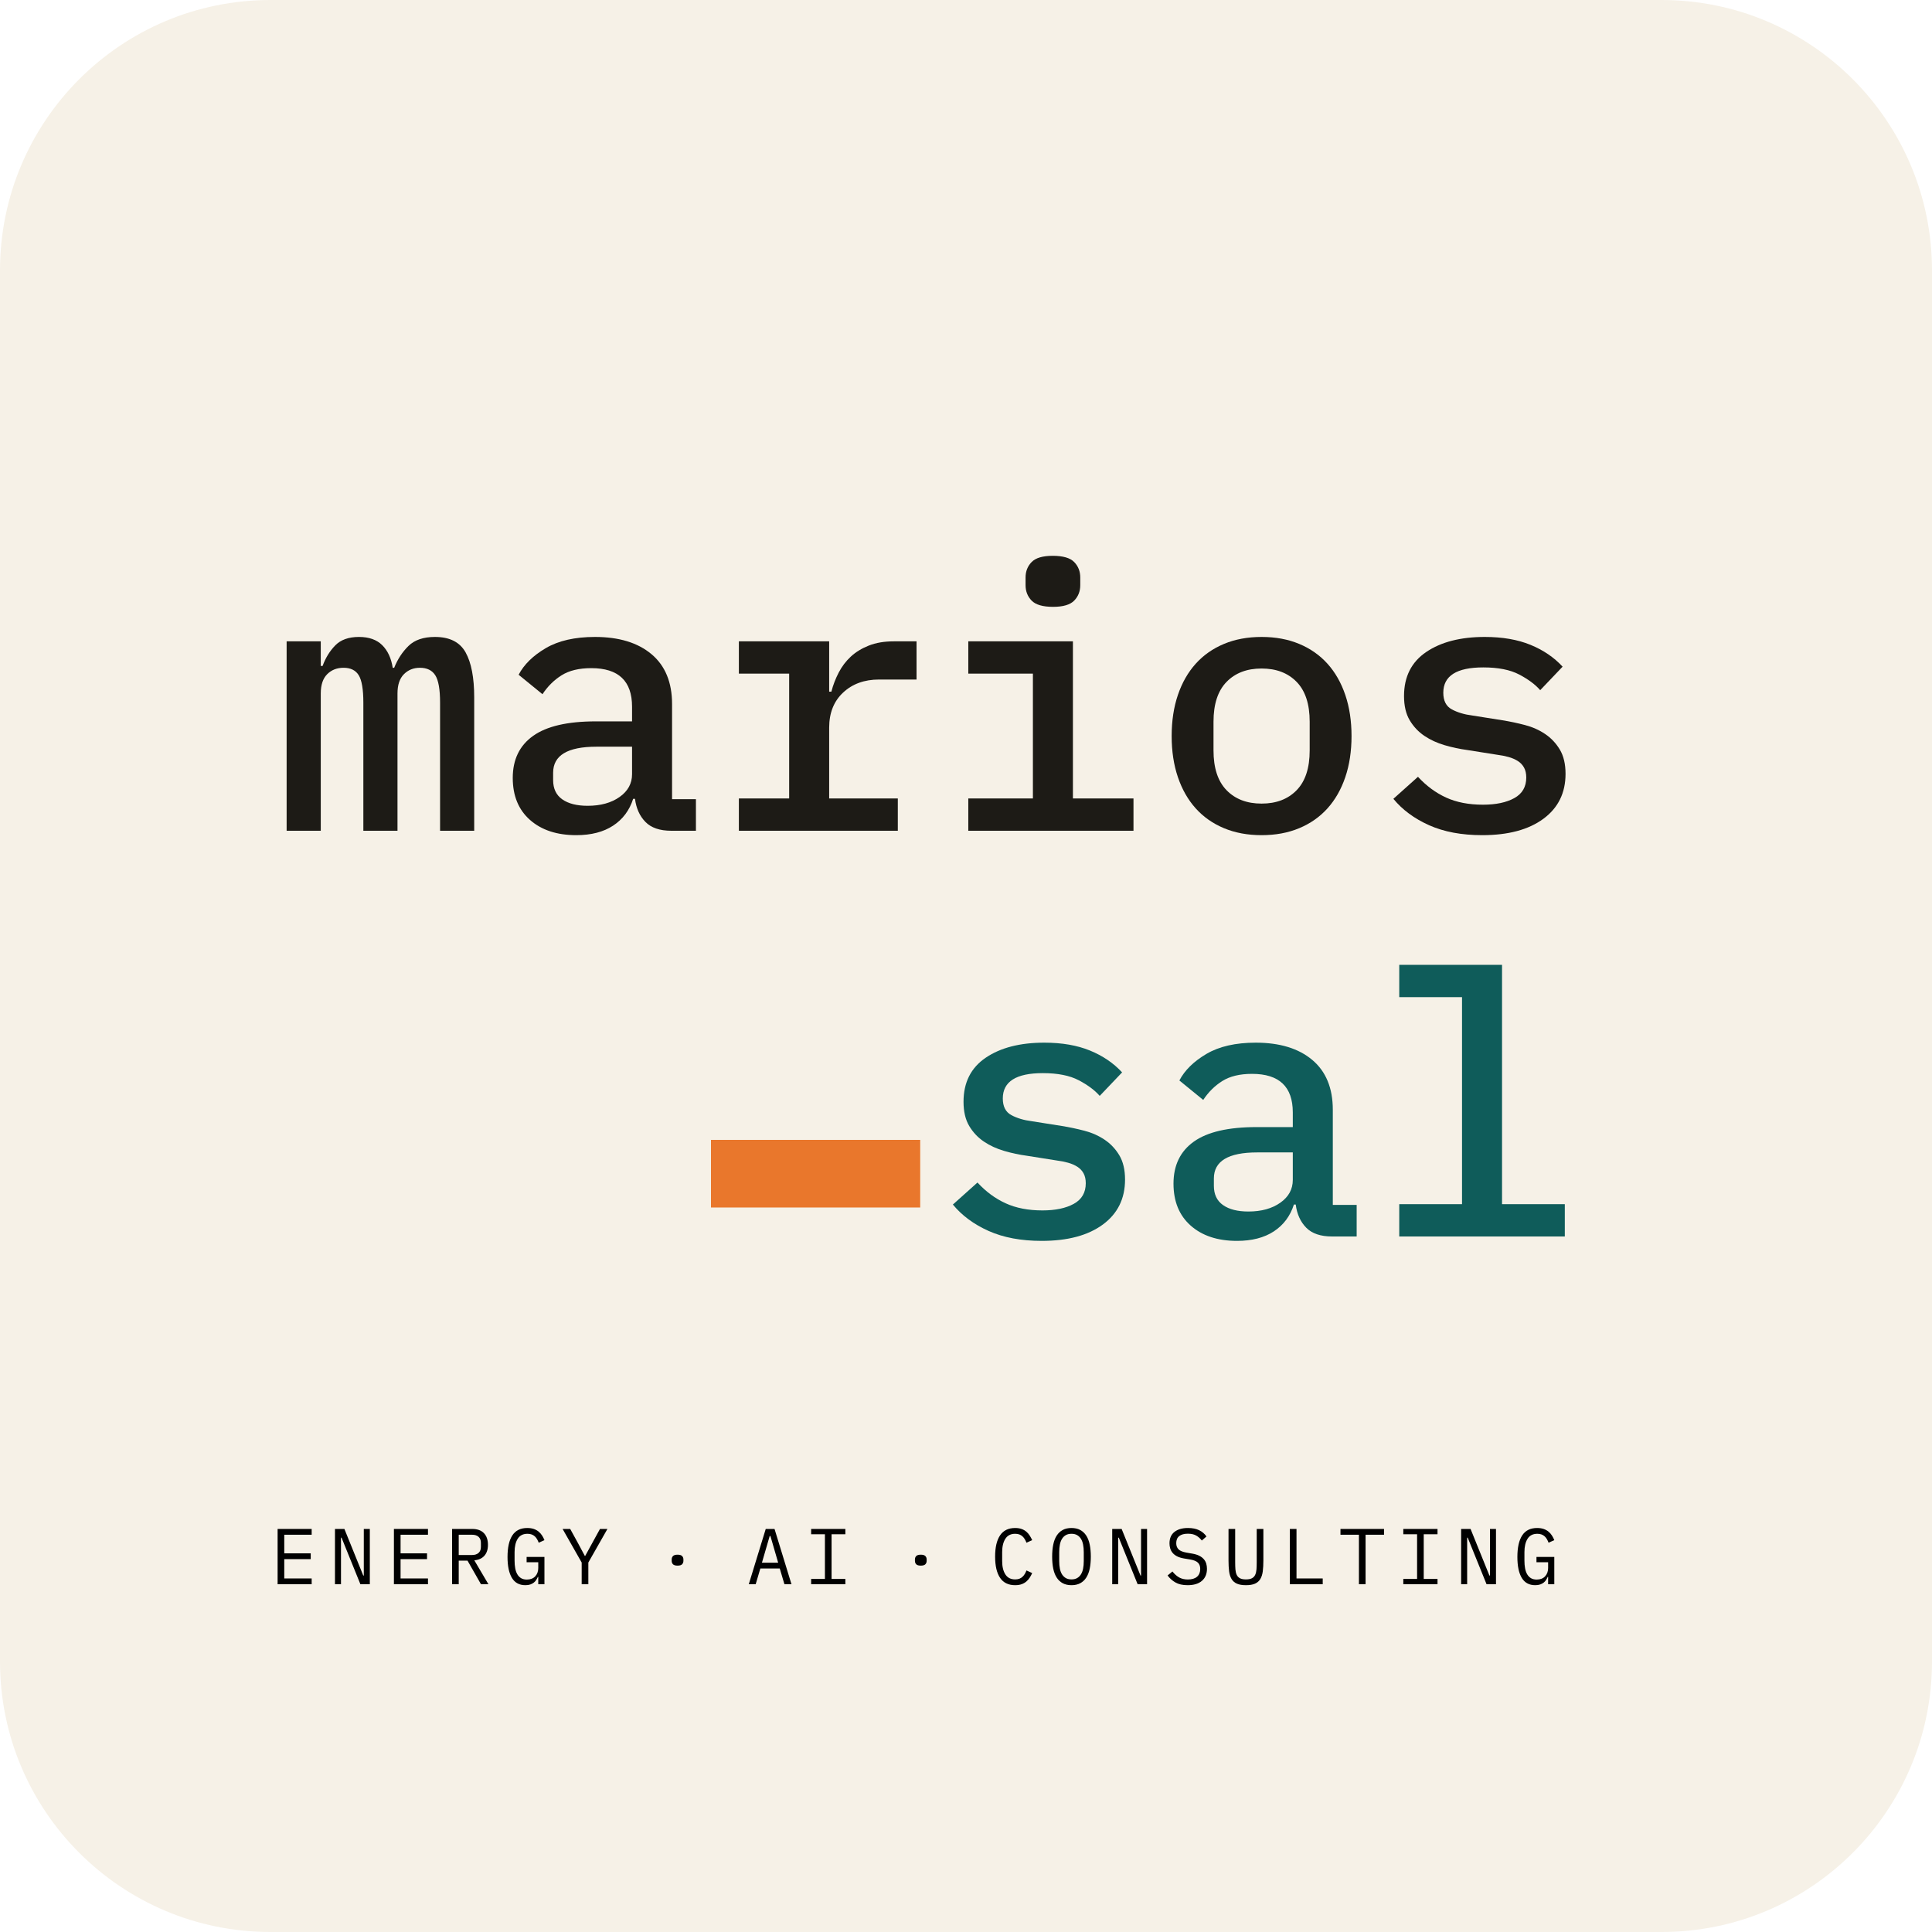
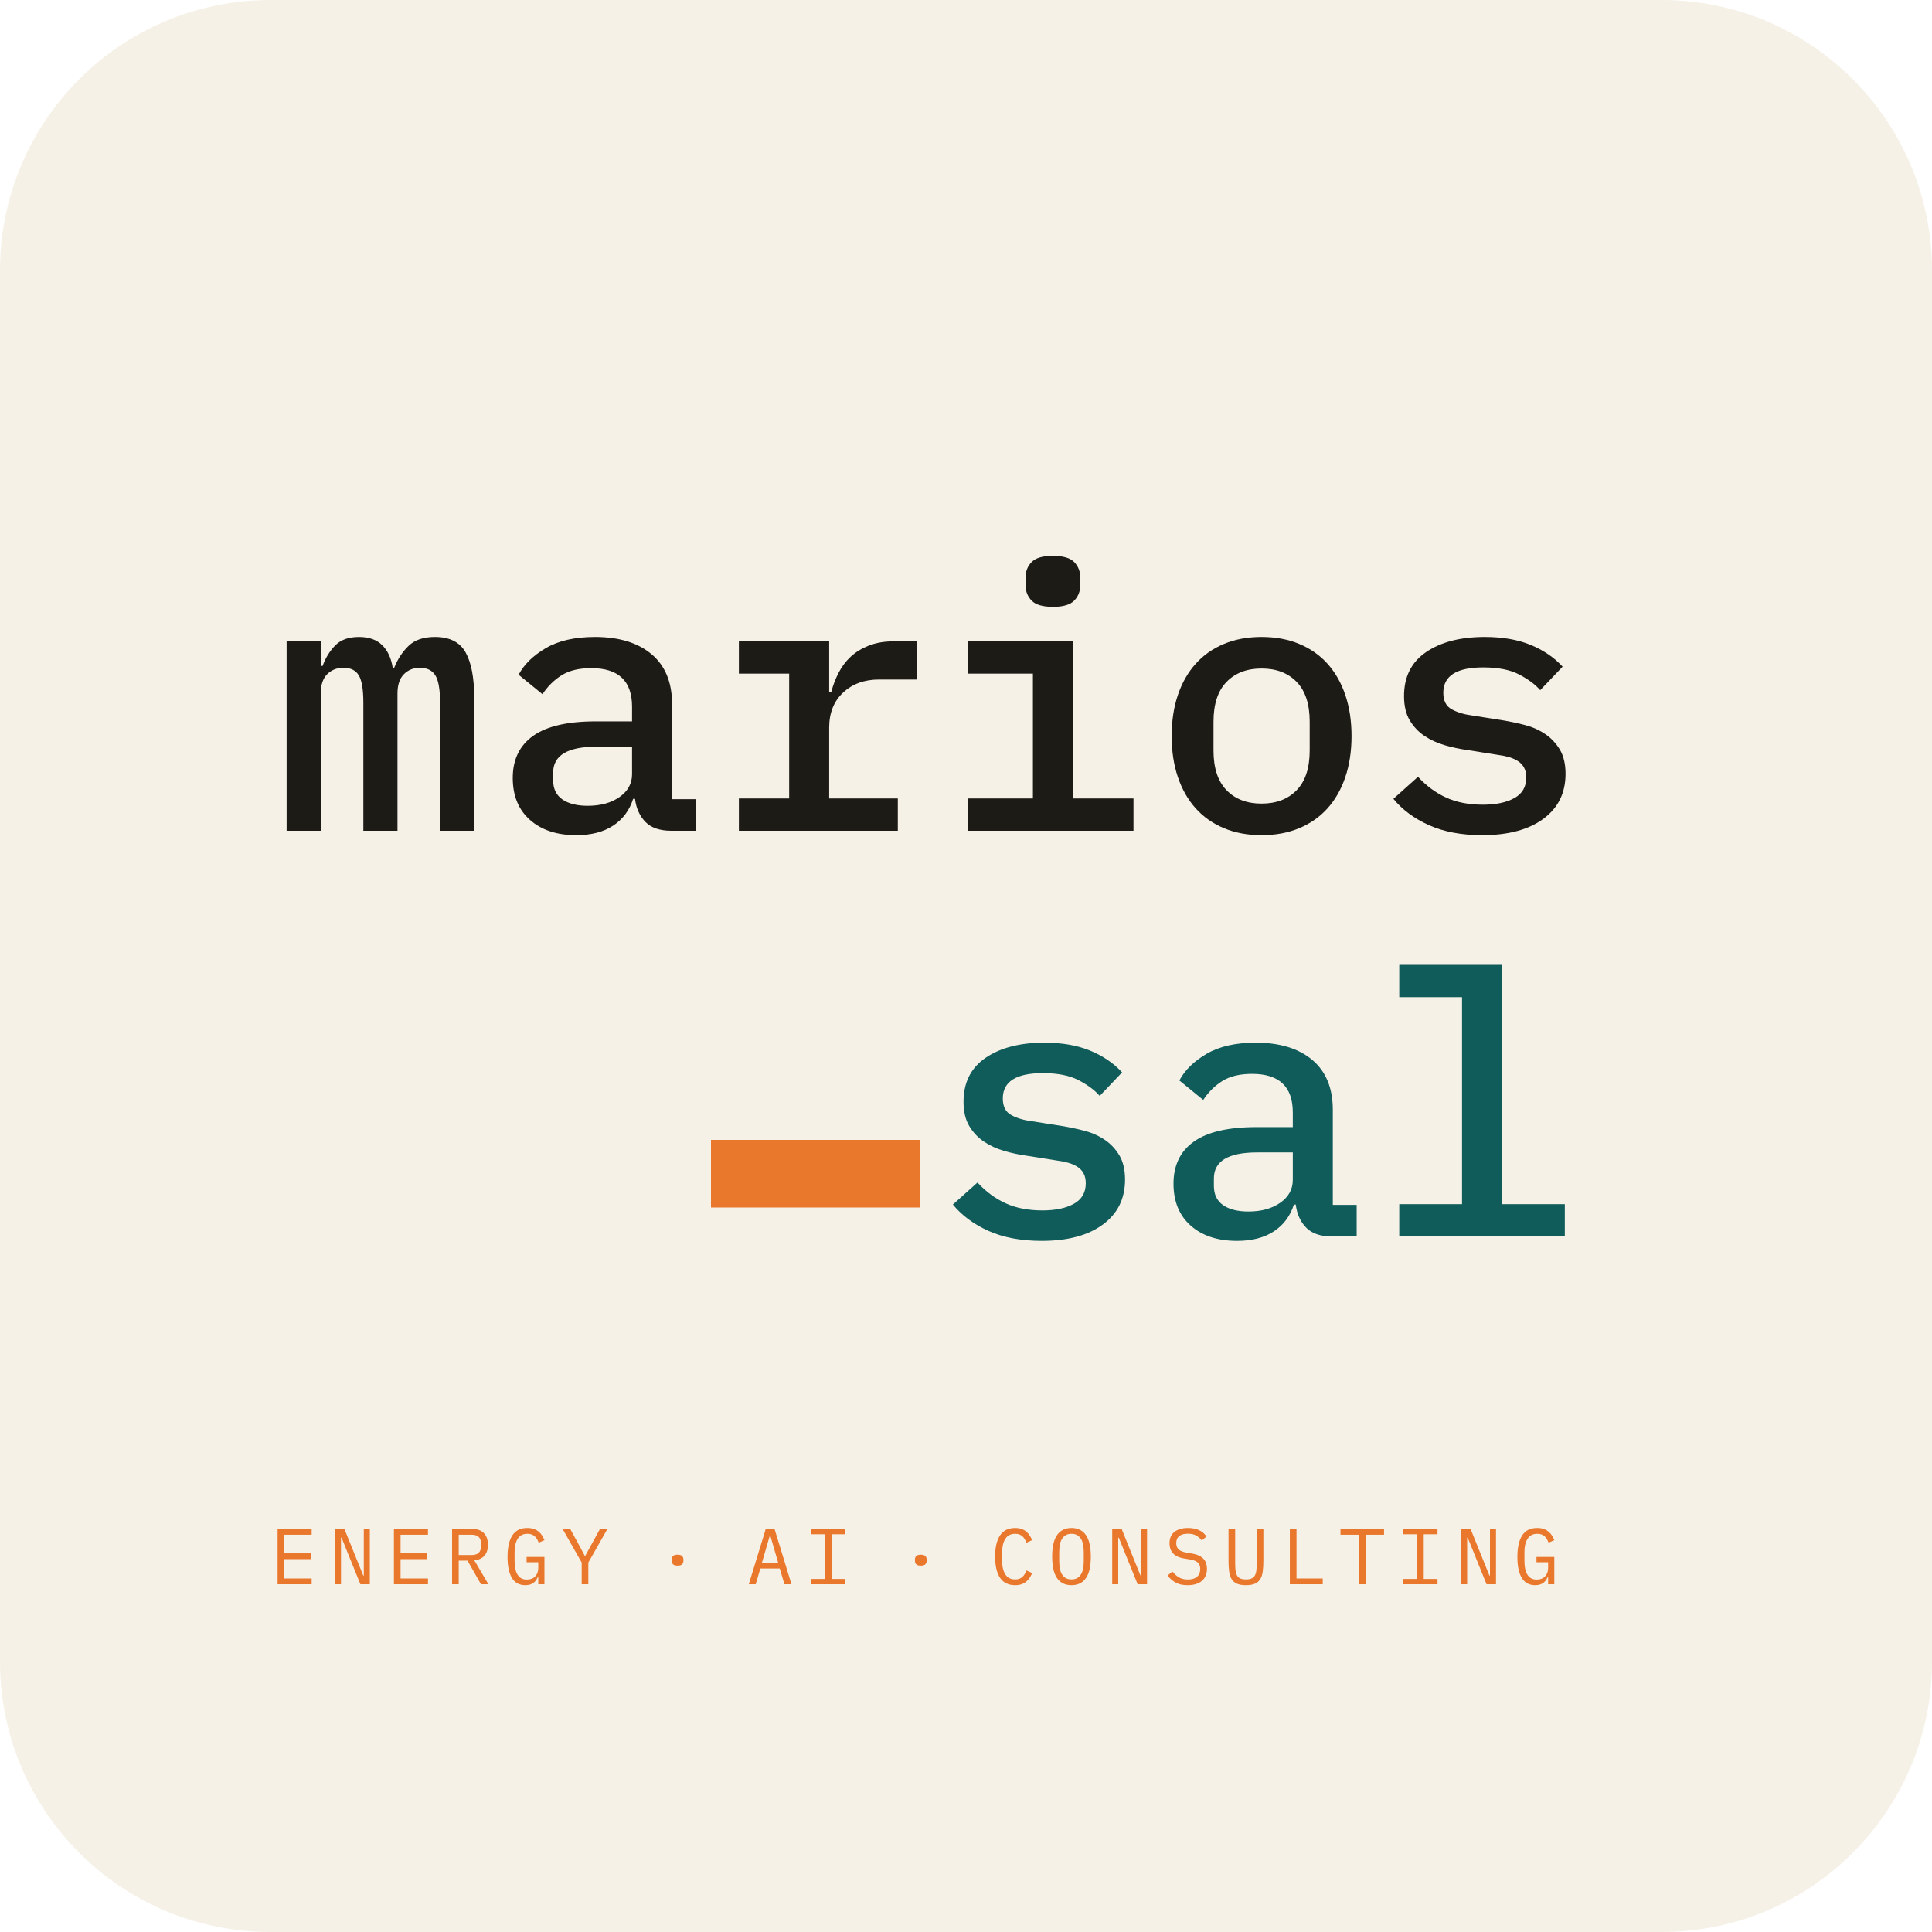
<svg xmlns="http://www.w3.org/2000/svg" viewBox="0 0 200 200">
  <rect class="bg" width="100%" height="100%" rx="28" fill="#f6f1e7" />
  <path d="M29.672 86.0V66.392H33.206V68.938H33.396Q33.852 67.684 34.707 66.81Q35.562 65.936 37.158 65.936Q38.716 65.936 39.571 66.791Q40.426 67.646 40.654 69.128H40.806Q41.338 67.798 42.288 66.867Q43.238 65.936 45.024 65.936Q47.304 65.936 48.197 67.532Q49.09 69.128 49.09 72.206V86.0H45.556V72.738Q45.556 70.686 45.062 69.907Q44.568 69.128 43.466 69.128Q42.478 69.128 41.813 69.793Q41.148 70.458 41.148 71.788V86.0H37.614V72.738Q37.614 70.686 37.139 69.907Q36.664 69.128 35.562 69.128Q34.536 69.128 33.871 69.793Q33.206 70.458 33.206 71.788V86.0Z" fill="#1d1b16" />
  <path d="M69.496 86.0Q67.71 86.0 66.817 85.088Q65.924 84.176 65.734 82.694H65.544Q64.974 84.48 63.473 85.468Q61.972 86.456 59.654 86.456Q56.652 86.456 54.866 84.879Q53.08 83.302 53.08 80.528Q53.08 77.678 55.189 76.177Q57.298 74.676 61.668 74.676H65.43V73.156Q65.43 69.166 61.212 69.166Q59.312 69.166 58.134 69.907Q56.956 70.648 56.158 71.864L53.688 69.85Q54.524 68.254 56.5 67.095Q58.476 65.936 61.592 65.936Q65.316 65.936 67.444 67.722Q69.572 69.508 69.572 72.89V82.732H72.042V86.0ZM60.832 83.416Q62.846 83.416 64.138 82.504Q65.43 81.592 65.43 80.148V77.298H61.744Q57.26 77.298 57.26 79.996V80.756Q57.26 82.086 58.21 82.751Q59.16 83.416 60.832 83.416Z" fill="#1d1b16" />
  <path d="M76.488 82.656H81.694V69.736H76.488V66.392H85.836V71.598H86.064Q86.33 70.572 86.824 69.622Q87.318 68.672 88.078 67.969Q88.838 67.266 89.94 66.829Q91.042 66.392 92.524 66.392H94.88V70.344H91.004Q88.724 70.344 87.28 71.693Q85.836 73.042 85.836 75.322V82.656H92.942V86.0H76.488Z" fill="#1d1b16" />
  <path d="M109.016 62.82Q107.42 62.82 106.793 62.174Q106.166 61.528 106.166 60.578V59.78Q106.166 58.83 106.793 58.184Q107.42 57.538 108.978 57.538Q110.574 57.538 111.201 58.184Q111.828 58.83 111.828 59.78V60.578Q111.828 61.528 111.201 62.174Q110.574 62.82 109.016 62.82ZM100.238 82.656H106.926V69.736H100.238V66.392H111.068V82.656H117.338V86.0H100.238Z" fill="#1d1b16" />
  <path d="M130.6 86.456Q128.434 86.456 126.705 85.734Q124.976 85.012 123.779 83.682Q122.582 82.352 121.936 80.452Q121.29 78.552 121.29 76.196Q121.29 73.84 121.936 71.94Q122.582 70.04 123.779 68.71Q124.976 67.38 126.705 66.658Q128.434 65.936 130.6 65.936Q132.766 65.936 134.495 66.658Q136.224 67.38 137.421 68.71Q138.618 70.04 139.264 71.94Q139.91 73.84 139.91 76.196Q139.91 78.552 139.264 80.452Q138.618 82.352 137.421 83.682Q136.224 85.012 134.495 85.734Q132.766 86.456 130.6 86.456ZM130.6 83.188Q132.88 83.188 134.229 81.801Q135.578 80.414 135.578 77.678V74.714Q135.578 71.978 134.229 70.591Q132.88 69.204 130.6 69.204Q128.32 69.204 126.971 70.591Q125.622 71.978 125.622 74.714V77.678Q125.622 80.414 126.971 81.801Q128.32 83.188 130.6 83.188Z" fill="#1d1b16" />
  <path d="M153.438 86.456Q150.246 86.456 147.947 85.43Q145.648 84.404 144.242 82.694L146.788 80.414Q148.08 81.82 149.695 82.561Q151.31 83.302 153.514 83.302Q155.528 83.302 156.763 82.618Q157.998 81.934 157.998 80.49Q157.998 79.882 157.77 79.464Q157.542 79.046 157.124 78.78Q156.706 78.514 156.155 78.362Q155.604 78.21 154.996 78.134L151.88 77.64Q150.74 77.488 149.562 77.146Q148.384 76.804 147.453 76.177Q146.522 75.55 145.933 74.562Q145.344 73.574 145.344 72.054Q145.344 69.052 147.643 67.494Q149.942 65.936 153.704 65.936Q156.44 65.936 158.435 66.753Q160.43 67.57 161.76 69.014L159.442 71.446Q158.682 70.572 157.276 69.831Q155.87 69.09 153.552 69.09Q149.41 69.09 149.41 71.712Q149.41 72.966 150.303 73.441Q151.196 73.916 152.412 74.068L155.528 74.562Q156.706 74.752 157.865 75.056Q159.024 75.36 159.955 75.987Q160.886 76.614 161.475 77.602Q162.064 78.59 162.064 80.11Q162.064 83.074 159.765 84.765Q157.466 86.456 153.438 86.456Z" fill="#1d1b16" />
  <rect x="73.6" y="118" width="21.66" height="7" fill="#e9772c" />
  <path d="M107.838 128.456Q104.646 128.456 102.347 127.43Q100.048 126.404 98.642 124.694L101.188 122.414Q102.48 123.82 104.095 124.561Q105.71 125.302 107.914 125.302Q109.928 125.302 111.163 124.618Q112.398 123.934 112.398 122.49Q112.398 121.882 112.17 121.464Q111.942 121.046 111.524 120.78Q111.106 120.514 110.555 120.362Q110.004 120.21 109.396 120.134L106.28 119.64Q105.14 119.488 103.962 119.146Q102.784 118.804 101.853 118.177Q100.922 117.55 100.333 116.562Q99.744 115.574 99.744 114.054Q99.744 111.052 102.043 109.494Q104.342 107.936 108.104 107.936Q110.84 107.936 112.835 108.753Q114.83 109.57 116.16 111.014L113.842 113.446Q113.082 112.572 111.676 111.831Q110.27 111.09 107.952 111.09Q103.81 111.09 103.81 113.712Q103.81 114.966 104.703 115.441Q105.596 115.916 106.812 116.068L109.928 116.562Q111.106 116.752 112.265 117.056Q113.424 117.36 114.355 117.987Q115.286 118.614 115.875 119.602Q116.464 120.59 116.464 122.11Q116.464 125.074 114.165 126.765Q111.866 128.456 107.838 128.456Z" fill="#0f5c5a" />
  <path d="M137.896 128.0Q136.11 128.0 135.217 127.088Q134.324 126.176 134.134 124.694H133.944Q133.374 126.48 131.873 127.468Q130.372 128.456 128.054 128.456Q125.052 128.456 123.266 126.879Q121.48 125.302 121.48 122.528Q121.48 119.678 123.589 118.177Q125.698 116.676 130.068 116.676H133.83V115.156Q133.83 111.166 129.612 111.166Q127.712 111.166 126.534 111.907Q125.356 112.648 124.558 113.864L122.088 111.85Q122.924 110.254 124.9 109.095Q126.876 107.936 129.992 107.936Q133.716 107.936 135.844 109.722Q137.972 111.508 137.972 114.89V124.732H140.442V128.0ZM129.232 125.416Q131.246 125.416 132.538 124.504Q133.83 123.592 133.83 122.148V119.298H130.144Q125.66 119.298 125.66 121.996V122.756Q125.66 124.086 126.61 124.751Q127.56 125.416 129.232 125.416Z" fill="#0f5c5a" />
  <path d="M144.85 124.656H151.348V103.224H144.85V99.88H155.49V124.656H161.988V128.0H144.85Z" fill="#0f5c5a" />
-   <path d="M28.738 164.0V158.276H32.264V158.875H29.427V160.802H32.166V161.401H29.427V163.401H32.264V164.0Z" fill="#1d1b162" />
-   <path d="M35.357 159.178H35.299V164.0H34.676V158.276H35.652L37.603 163.098H37.661V158.276H38.284V164.0H37.308Z" fill="#1d1b162" />
-   <path d="M40.778 164.0V158.276H44.304V158.875H41.467V160.802H44.206V161.401H41.467V163.401H44.304V164.0Z" fill="#1d1b162" />
-   <path d="M47.487 164.0H46.798V158.276H48.881Q49.676 158.276 50.094 158.711Q50.513 159.146 50.513 159.925Q50.513 160.622 50.152 161.04Q49.791 161.458 49.102 161.524L50.562 164.0H49.791L48.397 161.556H47.487ZM48.864 160.974Q49.299 160.974 49.541 160.757Q49.783 160.54 49.783 160.138V159.711Q49.783 159.31 49.541 159.092Q49.299 158.875 48.864 158.875H47.487V160.974Z" fill="#1d1b162" />
-   <path d="M55.721 163.237H55.68Q55.606 163.401 55.508 163.557Q55.409 163.713 55.257 163.832Q55.106 163.951 54.893 164.025Q54.679 164.098 54.384 164.098Q53.449 164.098 52.994 163.344Q52.539 162.59 52.539 161.179Q52.539 159.703 53.039 158.941Q53.54 158.178 54.581 158.178Q54.983 158.178 55.278 158.285Q55.573 158.391 55.782 158.572Q55.991 158.752 56.131 158.978Q56.27 159.203 56.36 159.433L55.77 159.703Q55.696 159.515 55.602 159.346Q55.508 159.178 55.372 159.051Q55.237 158.924 55.048 158.85Q54.86 158.777 54.606 158.777Q53.917 158.777 53.593 159.293Q53.269 159.81 53.269 160.671V161.556Q53.269 161.991 53.335 162.348Q53.4 162.704 53.552 162.967Q53.704 163.229 53.945 163.373Q54.187 163.516 54.54 163.516Q55.098 163.516 55.409 163.18Q55.721 162.844 55.721 162.311V161.72H54.515V161.171H56.36V164.0H55.721Z" fill="#1d1b162" />
-   <path d="M60.216 164.0V161.753L58.239 158.276H59.027L59.847 159.769L60.544 161.073H60.576L61.29 159.769L62.11 158.276H62.881L60.904 161.753V164.0Z" fill="#1d1b162" />
-   <path d="M70.14 162.073Q69.804 162.073 69.668 161.934Q69.533 161.794 69.533 161.581V161.433Q69.533 161.22 69.668 161.081Q69.804 160.941 70.14 160.941Q70.476 160.941 70.611 161.081Q70.747 161.22 70.747 161.433V161.581Q70.747 161.794 70.611 161.934Q70.476 162.073 70.14 162.073Z" fill="#1d1b162" />
-   <path d="M81.204 164.0 80.72 162.368H78.711L78.228 164.0H77.514L79.269 158.276H80.179L81.934 164.0ZM79.753 159.006H79.679L78.875 161.77H80.556Z" fill="#1d1b162" />
-   <path d="M83.969 164.0V163.451H85.396V158.826H83.969V158.276H87.511V158.826H86.084V163.451H87.511V164.0Z" fill="#1d1b162" />
-   <path d="M95.32 162.073Q94.984 162.073 94.848 161.934Q94.713 161.794 94.713 161.581V161.433Q94.713 161.22 94.848 161.081Q94.984 160.941 95.32 160.941Q95.656 160.941 95.791 161.081Q95.927 161.22 95.927 161.433V161.581Q95.927 161.794 95.791 161.934Q95.656 162.073 95.32 162.073Z" fill="#1d1b162" />
-   <path d="M105.089 164.098Q104.039 164.098 103.526 163.336Q103.014 162.573 103.014 161.138Q103.014 159.703 103.526 158.941Q104.039 158.178 105.089 158.178Q105.482 158.178 105.769 158.285Q106.056 158.391 106.261 158.572Q106.466 158.752 106.606 158.978Q106.745 159.203 106.852 159.433L106.261 159.703Q106.187 159.515 106.089 159.346Q105.991 159.178 105.855 159.051Q105.72 158.924 105.535 158.85Q105.351 158.777 105.089 158.777Q104.408 158.777 104.076 159.293Q103.744 159.81 103.744 160.671V161.606Q103.744 162.467 104.076 162.983Q104.408 163.5 105.089 163.5Q105.351 163.5 105.535 163.426Q105.72 163.352 105.855 163.225Q105.991 163.098 106.089 162.93Q106.187 162.762 106.261 162.573L106.852 162.844Q106.745 163.082 106.606 163.303Q106.466 163.524 106.261 163.705Q106.056 163.885 105.769 163.992Q105.482 164.098 105.089 164.098Z" fill="#1d1b162" />
-   <path d="M110.92 164.098Q110.395 164.098 110.018 163.897Q109.641 163.697 109.395 163.319Q109.149 162.942 109.034 162.393Q108.919 161.843 108.919 161.138Q108.919 160.441 109.034 159.888Q109.149 159.334 109.395 158.957Q109.641 158.58 110.018 158.379Q110.395 158.178 110.92 158.178Q111.445 158.178 111.822 158.379Q112.199 158.58 112.445 158.957Q112.691 159.334 112.806 159.888Q112.921 160.441 112.921 161.138Q112.921 161.843 112.806 162.393Q112.691 162.942 112.445 163.319Q112.199 163.697 111.822 163.897Q111.445 164.098 110.92 164.098ZM110.92 163.5Q111.264 163.5 111.502 163.364Q111.74 163.229 111.896 162.983Q112.052 162.737 112.121 162.389Q112.191 162.04 112.191 161.606V160.671Q112.191 160.244 112.121 159.892Q112.052 159.539 111.896 159.293Q111.74 159.047 111.502 158.912Q111.264 158.777 110.92 158.777Q110.576 158.777 110.338 158.912Q110.1 159.047 109.944 159.293Q109.788 159.539 109.719 159.892Q109.649 160.244 109.649 160.671V161.606Q109.649 162.04 109.719 162.389Q109.788 162.737 109.944 162.983Q110.1 163.229 110.338 163.364Q110.576 163.5 110.92 163.5Z" fill="#1d1b162" />
-   <path d="M115.817 159.178H115.759V164.0H115.136V158.276H116.112L118.063 163.098H118.121V158.276H118.744V164.0H117.768Z" fill="#1d1b162" />
-   <path d="M122.944 164.098Q122.173 164.098 121.681 163.815Q121.189 163.533 120.869 163.09L121.369 162.68Q121.705 163.098 122.078 163.303Q122.452 163.508 122.968 163.508Q123.591 163.508 123.919 163.221Q124.247 162.934 124.247 162.417Q124.247 161.999 124.01 161.766Q123.772 161.532 123.181 161.433L122.542 161.327Q122.124 161.253 121.841 161.105Q121.558 160.958 121.386 160.749Q121.213 160.54 121.14 160.29Q121.066 160.039 121.066 159.769Q121.066 158.982 121.582 158.58Q122.099 158.178 122.976 158.178Q123.665 158.178 124.137 158.408Q124.608 158.637 124.895 159.055L124.411 159.474Q124.174 159.162 123.837 158.965Q123.501 158.768 122.968 158.768Q122.386 158.768 122.074 159.014Q121.763 159.26 121.763 159.752Q121.763 160.138 121.996 160.38Q122.23 160.622 122.837 160.728L123.452 160.835Q123.87 160.909 124.157 161.056Q124.444 161.204 124.62 161.409Q124.797 161.614 124.871 161.868Q124.944 162.122 124.944 162.401Q124.944 163.196 124.424 163.647Q123.903 164.098 122.944 164.098Z" fill="#1d1b162" />
-   <path d="M127.865 158.276V161.712Q127.865 162.13 127.889 162.458Q127.914 162.786 128.021 163.02Q128.127 163.254 128.353 163.377Q128.578 163.5 128.98 163.5Q129.382 163.5 129.607 163.377Q129.833 163.254 129.939 163.02Q130.046 162.786 130.071 162.458Q130.095 162.13 130.095 161.712V158.276H130.784V161.548Q130.784 162.188 130.722 162.663Q130.661 163.139 130.468 163.459Q130.276 163.779 129.919 163.939Q129.562 164.098 128.98 164.098Q128.398 164.098 128.041 163.939Q127.684 163.779 127.492 163.459Q127.299 163.139 127.237 162.663Q127.176 162.188 127.176 161.548V158.276Z" fill="#1d1b162" />
-   <path d="M133.524 164.0V158.276H134.213V163.401H136.927V164.0Z" fill="#1d1b162" />
-   <path d="M141.364 158.875V164.0H140.676V158.875H138.765V158.276H143.275V158.875Z" fill="#1d1b162" />
-   <path d="M145.269 164.0V163.451H146.696V158.826H145.269V158.276H148.811V158.826H147.384V163.451H148.811V164.0Z" fill="#1d1b162" />
-   <path d="M151.937 159.178H151.879V164.0H151.256V158.276H152.232L154.183 163.098H154.241V158.276H154.864V164.0H153.888Z" fill="#1d1b162" />
-   <path d="M160.261 163.237H160.22Q160.146 163.401 160.048 163.557Q159.949 163.713 159.798 163.832Q159.646 163.951 159.433 164.025Q159.219 164.098 158.924 164.098Q157.989 164.098 157.534 163.344Q157.079 162.59 157.079 161.179Q157.079 159.703 157.579 158.941Q158.08 158.178 159.121 158.178Q159.523 158.178 159.818 158.285Q160.113 158.391 160.322 158.572Q160.531 158.752 160.671 158.978Q160.81 159.203 160.9 159.433L160.31 159.703Q160.236 159.515 160.142 159.346Q160.048 159.178 159.912 159.051Q159.777 158.924 159.588 158.85Q159.4 158.777 159.146 158.777Q158.457 158.777 158.133 159.293Q157.809 159.81 157.809 160.671V161.556Q157.809 161.991 157.875 162.348Q157.94 162.704 158.092 162.967Q158.244 163.229 158.486 163.373Q158.727 163.516 159.08 163.516Q159.638 163.516 159.949 163.18Q160.261 162.844 160.261 162.311V161.72H159.055V161.171H160.9V164.0H160.261Z" fill="#1d1b162" />
+   <path d="M28.738 164.0V158.276H32.264V158.875H29.427V160.802H32.166V161.401H29.427V163.401H32.264V164.0Z" fill="#e9772c" />
+   <path d="M35.357 159.178H35.299V164.0H34.676V158.276H35.652L37.603 163.098H37.661V158.276H38.284V164.0H37.308Z" fill="#e9772c" />
+   <path d="M40.778 164.0V158.276H44.304V158.875H41.467V160.802H44.206V161.401H41.467V163.401H44.304V164.0Z" fill="#e9772c" />
+   <path d="M47.487 164.0H46.798V158.276H48.881Q49.676 158.276 50.094 158.711Q50.513 159.146 50.513 159.925Q50.513 160.622 50.152 161.04Q49.791 161.458 49.102 161.524L50.562 164.0H49.791L48.397 161.556H47.487ZM48.864 160.974Q49.299 160.974 49.541 160.757Q49.783 160.54 49.783 160.138V159.711Q49.783 159.31 49.541 159.092Q49.299 158.875 48.864 158.875H47.487V160.974Z" fill="#e9772c" />
+   <path d="M55.721 163.237H55.68Q55.606 163.401 55.508 163.557Q55.409 163.713 55.257 163.832Q55.106 163.951 54.893 164.025Q54.679 164.098 54.384 164.098Q53.449 164.098 52.994 163.344Q52.539 162.59 52.539 161.179Q52.539 159.703 53.039 158.941Q53.54 158.178 54.581 158.178Q54.983 158.178 55.278 158.285Q55.573 158.391 55.782 158.572Q55.991 158.752 56.131 158.978Q56.27 159.203 56.36 159.433L55.77 159.703Q55.696 159.515 55.602 159.346Q55.508 159.178 55.372 159.051Q55.237 158.924 55.048 158.85Q54.86 158.777 54.606 158.777Q53.917 158.777 53.593 159.293Q53.269 159.81 53.269 160.671V161.556Q53.269 161.991 53.335 162.348Q53.4 162.704 53.552 162.967Q53.704 163.229 53.945 163.373Q54.187 163.516 54.54 163.516Q55.098 163.516 55.409 163.18Q55.721 162.844 55.721 162.311V161.72H54.515V161.171H56.36V164.0H55.721Z" fill="#e9772c" />
+   <path d="M60.216 164.0V161.753L58.239 158.276H59.027L59.847 159.769L60.544 161.073H60.576L61.29 159.769L62.11 158.276H62.881L60.904 161.753V164.0Z" fill="#e9772c" />
+   <path d="M70.14 162.073Q69.804 162.073 69.668 161.934Q69.533 161.794 69.533 161.581V161.433Q69.533 161.22 69.668 161.081Q69.804 160.941 70.14 160.941Q70.476 160.941 70.611 161.081Q70.747 161.22 70.747 161.433V161.581Q70.747 161.794 70.611 161.934Q70.476 162.073 70.14 162.073Z" fill="#e9772c" />
+   <path d="M81.204 164.0 80.72 162.368H78.711L78.228 164.0H77.514L79.269 158.276H80.179L81.934 164.0ZM79.753 159.006H79.679L78.875 161.77H80.556Z" fill="#e9772c" />
+   <path d="M83.969 164.0V163.451H85.396V158.826H83.969V158.276H87.511V158.826H86.084V163.451H87.511V164.0Z" fill="#e9772c" />
+   <path d="M95.32 162.073Q94.984 162.073 94.848 161.934Q94.713 161.794 94.713 161.581V161.433Q94.713 161.22 94.848 161.081Q94.984 160.941 95.32 160.941Q95.656 160.941 95.791 161.081Q95.927 161.22 95.927 161.433V161.581Q95.927 161.794 95.791 161.934Q95.656 162.073 95.32 162.073Z" fill="#e9772c" />
+   <path d="M105.089 164.098Q104.039 164.098 103.526 163.336Q103.014 162.573 103.014 161.138Q103.014 159.703 103.526 158.941Q104.039 158.178 105.089 158.178Q105.482 158.178 105.769 158.285Q106.056 158.391 106.261 158.572Q106.466 158.752 106.606 158.978Q106.745 159.203 106.852 159.433L106.261 159.703Q106.187 159.515 106.089 159.346Q105.991 159.178 105.855 159.051Q105.72 158.924 105.535 158.85Q105.351 158.777 105.089 158.777Q104.408 158.777 104.076 159.293Q103.744 159.81 103.744 160.671V161.606Q103.744 162.467 104.076 162.983Q104.408 163.5 105.089 163.5Q105.351 163.5 105.535 163.426Q105.72 163.352 105.855 163.225Q105.991 163.098 106.089 162.93Q106.187 162.762 106.261 162.573L106.852 162.844Q106.745 163.082 106.606 163.303Q106.466 163.524 106.261 163.705Q106.056 163.885 105.769 163.992Q105.482 164.098 105.089 164.098Z" fill="#e9772c" />
+   <path d="M110.92 164.098Q110.395 164.098 110.018 163.897Q109.641 163.697 109.395 163.319Q109.149 162.942 109.034 162.393Q108.919 161.843 108.919 161.138Q108.919 160.441 109.034 159.888Q109.149 159.334 109.395 158.957Q109.641 158.58 110.018 158.379Q110.395 158.178 110.92 158.178Q111.445 158.178 111.822 158.379Q112.199 158.58 112.445 158.957Q112.691 159.334 112.806 159.888Q112.921 160.441 112.921 161.138Q112.921 161.843 112.806 162.393Q112.691 162.942 112.445 163.319Q112.199 163.697 111.822 163.897Q111.445 164.098 110.92 164.098ZM110.92 163.5Q111.264 163.5 111.502 163.364Q111.74 163.229 111.896 162.983Q112.052 162.737 112.121 162.389Q112.191 162.04 112.191 161.606V160.671Q112.191 160.244 112.121 159.892Q112.052 159.539 111.896 159.293Q111.74 159.047 111.502 158.912Q111.264 158.777 110.92 158.777Q110.576 158.777 110.338 158.912Q110.1 159.047 109.944 159.293Q109.788 159.539 109.719 159.892Q109.649 160.244 109.649 160.671V161.606Q109.649 162.04 109.719 162.389Q109.788 162.737 109.944 162.983Q110.1 163.229 110.338 163.364Q110.576 163.5 110.92 163.5Z" fill="#e9772c" />
+   <path d="M115.817 159.178H115.759V164.0H115.136V158.276H116.112L118.063 163.098H118.121V158.276H118.744V164.0H117.768Z" fill="#e9772c" />
+   <path d="M122.944 164.098Q122.173 164.098 121.681 163.815Q121.189 163.533 120.869 163.09L121.369 162.68Q121.705 163.098 122.078 163.303Q122.452 163.508 122.968 163.508Q123.591 163.508 123.919 163.221Q124.247 162.934 124.247 162.417Q124.247 161.999 124.01 161.766Q123.772 161.532 123.181 161.433L122.542 161.327Q122.124 161.253 121.841 161.105Q121.558 160.958 121.386 160.749Q121.213 160.54 121.14 160.29Q121.066 160.039 121.066 159.769Q121.066 158.982 121.582 158.58Q122.099 158.178 122.976 158.178Q123.665 158.178 124.137 158.408Q124.608 158.637 124.895 159.055L124.411 159.474Q124.174 159.162 123.837 158.965Q123.501 158.768 122.968 158.768Q122.386 158.768 122.074 159.014Q121.763 159.26 121.763 159.752Q121.763 160.138 121.996 160.38Q122.23 160.622 122.837 160.728L123.452 160.835Q123.87 160.909 124.157 161.056Q124.444 161.204 124.62 161.409Q124.797 161.614 124.871 161.868Q124.944 162.122 124.944 162.401Q124.944 163.196 124.424 163.647Q123.903 164.098 122.944 164.098Z" fill="#e9772c" />
+   <path d="M127.865 158.276V161.712Q127.865 162.13 127.889 162.458Q127.914 162.786 128.021 163.02Q128.127 163.254 128.353 163.377Q128.578 163.5 128.98 163.5Q129.382 163.5 129.607 163.377Q129.833 163.254 129.939 163.02Q130.046 162.786 130.071 162.458Q130.095 162.13 130.095 161.712V158.276H130.784V161.548Q130.784 162.188 130.722 162.663Q130.661 163.139 130.468 163.459Q130.276 163.779 129.919 163.939Q129.562 164.098 128.98 164.098Q128.398 164.098 128.041 163.939Q127.684 163.779 127.492 163.459Q127.299 163.139 127.237 162.663Q127.176 162.188 127.176 161.548V158.276Z" fill="#e9772c" />
+   <path d="M133.524 164.0V158.276H134.213V163.401H136.927V164.0Z" fill="#e9772c" />
+   <path d="M141.364 158.875V164.0H140.676V158.875H138.765V158.276H143.275V158.875Z" fill="#e9772c" />
+   <path d="M145.269 164.0V163.451H146.696V158.826H145.269V158.276H148.811V158.826H147.384V163.451H148.811V164.0Z" fill="#e9772c" />
+   <path d="M151.937 159.178H151.879V164.0H151.256V158.276H152.232L154.183 163.098H154.241V158.276H154.864V164.0H153.888Z" fill="#e9772c" />
+   <path d="M160.261 163.237H160.22Q160.146 163.401 160.048 163.557Q159.949 163.713 159.798 163.832Q159.646 163.951 159.433 164.025Q159.219 164.098 158.924 164.098Q157.989 164.098 157.534 163.344Q157.079 162.59 157.079 161.179Q157.079 159.703 157.579 158.941Q158.08 158.178 159.121 158.178Q159.523 158.178 159.818 158.285Q160.113 158.391 160.322 158.572Q160.531 158.752 160.671 158.978Q160.81 159.203 160.9 159.433L160.31 159.703Q160.236 159.515 160.142 159.346Q160.048 159.178 159.912 159.051Q159.777 158.924 159.588 158.85Q159.4 158.777 159.146 158.777Q158.457 158.777 158.133 159.293Q157.809 159.81 157.809 160.671V161.556Q157.809 161.991 157.875 162.348Q157.94 162.704 158.092 162.967Q158.244 163.229 158.486 163.373Q158.727 163.516 159.08 163.516Q159.638 163.516 159.949 163.18Q160.261 162.844 160.261 162.311V161.72H159.055V161.171H160.9V164.0H160.261Z" fill="#e9772c" />
</svg>
